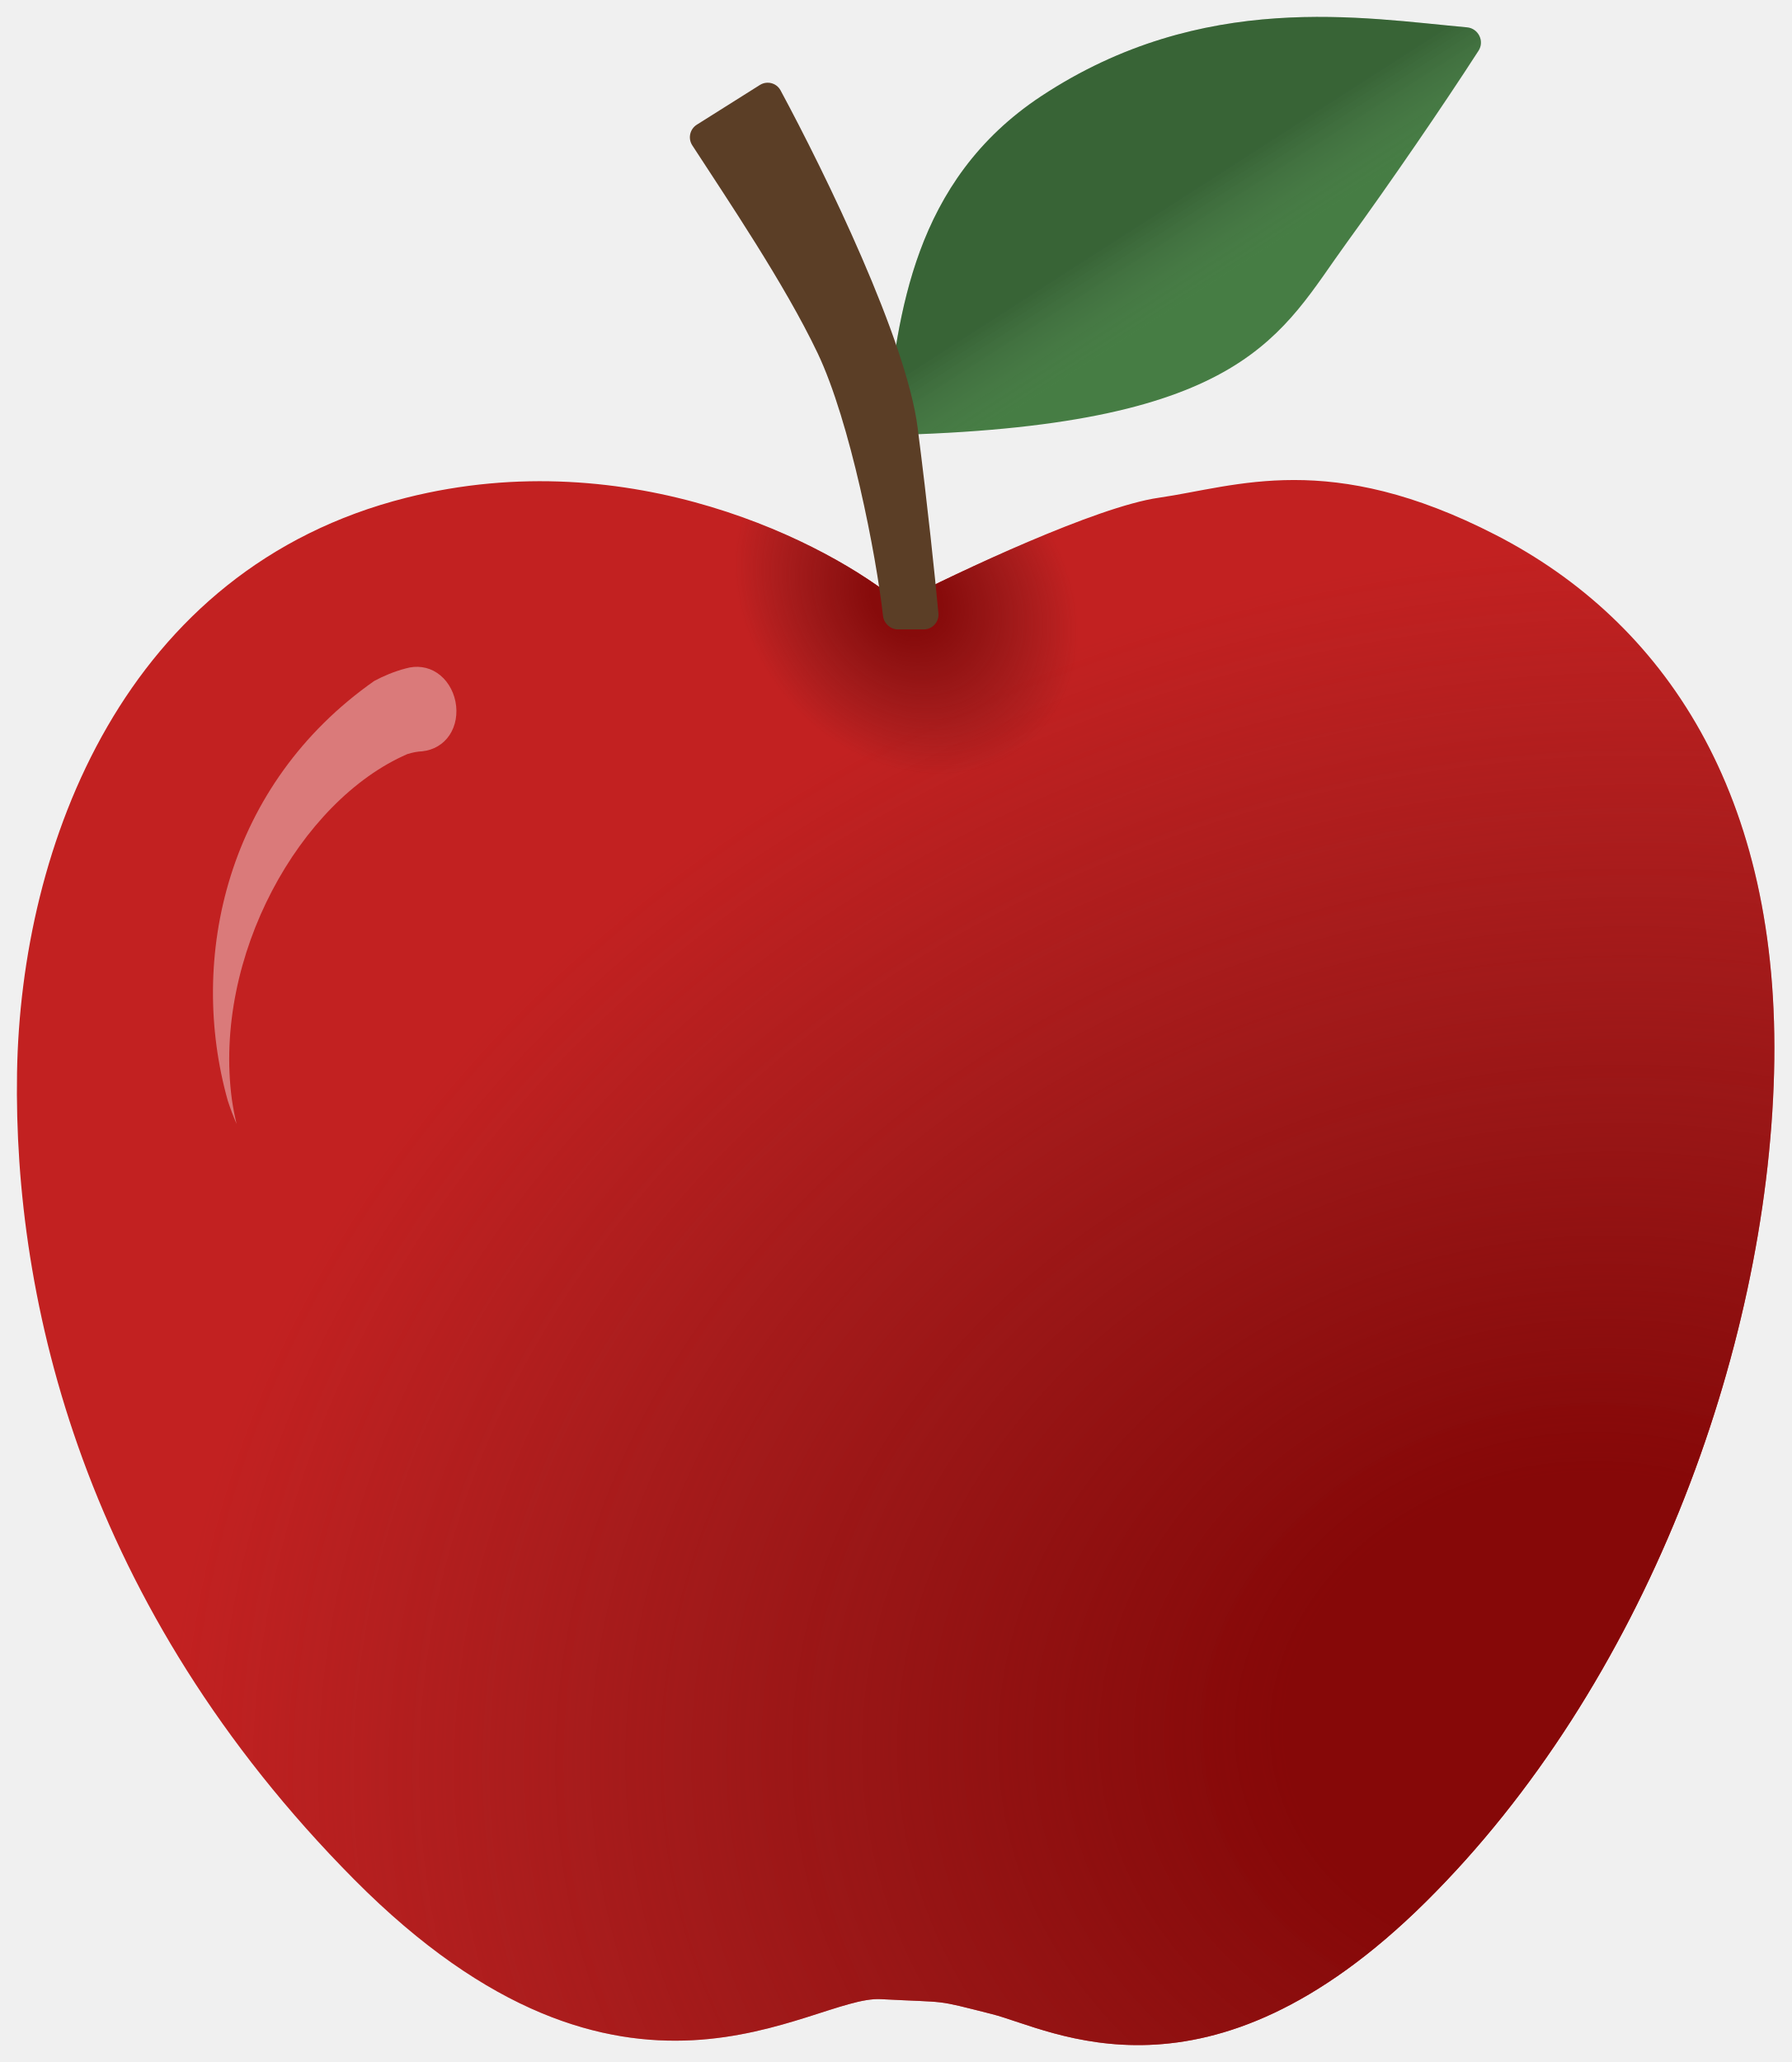
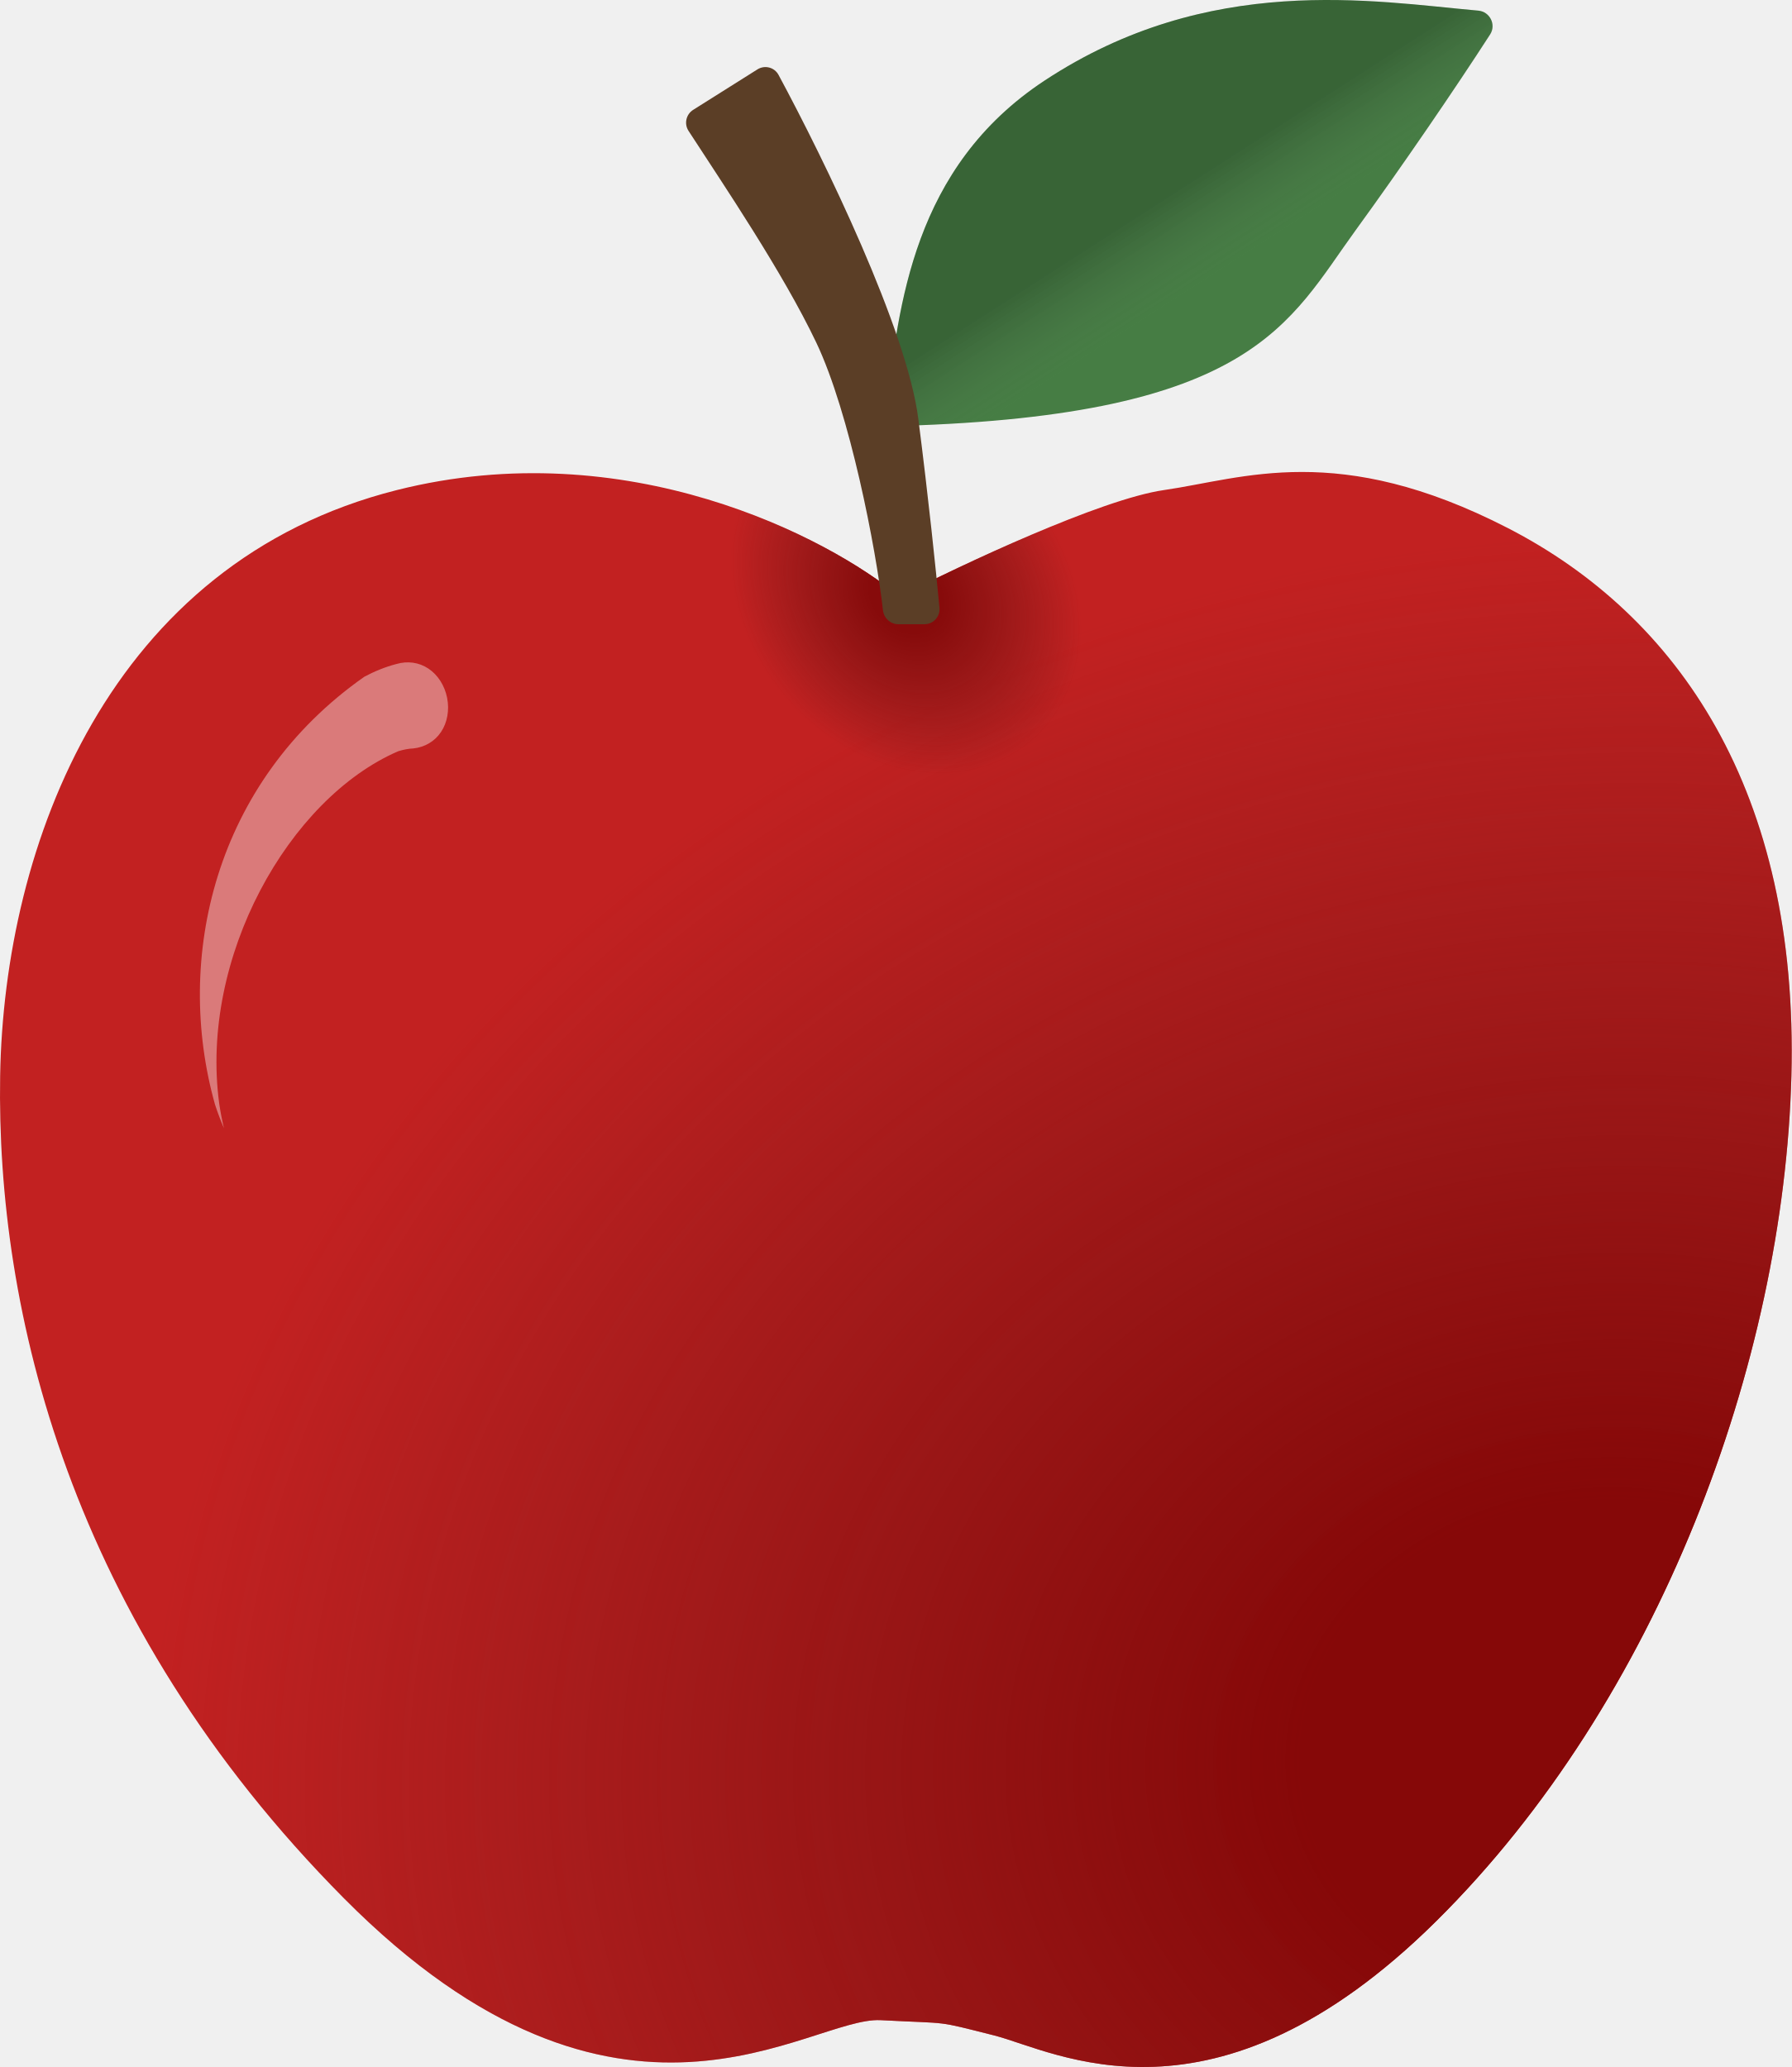
- <svg xmlns="http://www.w3.org/2000/svg" width="106" height="122" viewBox="0 0 106 122" fill="none">
-   <g>
-     <path d="M68.568 29.45C64.883 29.98 56.796 33.796 53.214 35.637C49.046 32.175 37.377 26.091 24.04 29.45C7.369 33.649 1.227 50.001 1.008 63.48C0.789 76.959 4.956 95.079 20.969 111.21C36.982 127.341 47.949 118.06 52.117 118.281C56.285 118.502 55.188 118.281 58.697 119.165C62.207 120.049 71.42 125.352 84.362 112.535C97.303 99.719 104.542 80.053 104.981 63.48C105.419 46.907 98.4 36.742 88.529 31.66C78.658 26.578 73.175 28.787 68.568 29.45Z" fill="#C22121" />
-     <path d="M68.568 29.45C64.883 29.98 56.796 33.796 53.214 35.637C49.046 32.175 37.377 26.091 24.04 29.45C7.369 33.649 1.227 50.001 1.008 63.48C0.789 76.959 4.956 95.079 20.969 111.21C36.982 127.341 47.949 118.06 52.117 118.281C56.285 118.502 55.188 118.281 58.697 119.165C62.207 120.049 71.42 125.352 84.362 112.535C97.303 99.719 104.542 80.053 104.981 63.48C105.419 46.907 98.4 36.742 88.529 31.66C78.658 26.578 73.175 28.787 68.568 29.45Z" fill="url(#paint0_radial_89_2452)" />
-     <path d="M68.568 29.45C64.883 29.98 56.796 33.796 53.214 35.637C49.046 32.175 37.377 26.091 24.04 29.45C7.369 33.649 1.227 50.001 1.008 63.48C0.789 76.959 4.956 95.079 20.969 111.21C36.982 127.341 47.949 118.06 52.117 118.281C56.285 118.502 55.188 118.281 58.697 119.165C62.207 120.049 71.42 125.352 84.362 112.535C97.303 99.719 104.542 80.053 104.981 63.48C105.419 46.907 98.4 36.742 88.529 31.66C78.658 26.578 73.175 28.787 68.568 29.45Z" fill="url(#paint1_radial_89_2452)" />
-     <path d="M61.629 5.68C53.996 10.712 53.162 18.734 52.451 24.734C52.387 25.27 52.822 25.738 53.358 25.723C73.802 25.114 75.795 19.723 79.703 14.346C82.311 10.758 85.455 6.162 87.494 2.998C87.859 2.431 87.479 1.678 86.811 1.618C80.705 1.075 71.179 -0.616 61.629 5.68Z" fill="#467D44" />
-     <path d="M61.629 5.68C53.996 10.712 53.162 18.734 52.451 24.734C52.387 25.27 52.822 25.738 53.358 25.723C73.802 25.114 75.795 19.723 79.703 14.346C82.311 10.758 85.455 6.162 87.494 2.998C87.859 2.431 87.479 1.678 86.811 1.618C80.705 1.075 71.179 -0.616 61.629 5.68Z" fill="url(#paint2_linear_89_2452)" fill-opacity="0.2" />
-     <path d="M44.964 5.029L41.237 7.376C40.822 7.637 40.698 8.187 40.966 8.599C43.03 11.781 46.435 16.805 48.38 20.887C50.32 24.96 51.851 32.849 52.251 36.425C52.302 36.886 52.684 37.239 53.144 37.239H54.661C55.176 37.239 55.58 36.797 55.531 36.281C55.327 34.105 54.899 29.967 54.302 25.307C53.639 20.126 48.871 10.325 46.19 5.348C45.951 4.904 45.39 4.761 44.964 5.029Z" fill="#5B3E26" />
-   </g>
-   <path d="M24.987 44.452C25.649 44.38 26.231 44.047 26.599 43.495C26.968 42.945 27.093 42.22 26.953 41.513C26.812 40.806 26.42 40.184 25.869 39.816C25.318 39.447 24.652 39.362 24.013 39.548C24.013 39.548 24.013 39.548 24.013 39.548C23.329 39.726 22.701 39.992 22.146 40.289C13.435 46.402 11.094 56.644 13.482 65.132C13.635 65.598 13.806 66.052 14 66.5C13.886 66.025 13.795 65.553 13.725 65.074C12.575 56.604 17.751 47.369 24.108 44.615C24.427 44.516 24.735 44.459 24.987 44.452Z" fill="white" fill-opacity="0.4" />
+ <svg xmlns="http://www.w3.org/2000/svg" width="104" height="120" viewBox="0 0 104 120" fill="none">
+   <path d="M67.568 28.45C63.883 28.98 55.796 32.796 52.214 34.637C48.046 31.175 36.377 25.091 23.04 28.45C6.369 32.649 0.227 49.001 0.008 62.48C-0.211 75.959 3.956 94.079 19.969 110.21C35.982 126.341 46.949 117.06 51.117 117.281C55.285 117.502 54.188 117.281 57.697 118.165C61.207 119.049 70.42 124.352 83.362 111.535C96.303 98.719 103.542 79.053 103.981 62.48C104.419 45.907 97.4 35.742 87.529 30.66C77.658 25.578 72.175 27.787 67.568 28.45Z" fill="#C22121" />
+   <path d="M67.568 28.45C63.883 28.98 55.796 32.796 52.214 34.637C48.046 31.175 36.377 25.091 23.04 28.45C6.369 32.649 0.227 49.001 0.008 62.48C-0.211 75.959 3.956 94.079 19.969 110.21C35.982 126.341 46.949 117.06 51.117 117.281C55.285 117.502 54.188 117.281 57.697 118.165C61.207 119.049 70.42 124.352 83.362 111.535C96.303 98.719 103.542 79.053 103.981 62.48C104.419 45.907 97.4 35.742 87.529 30.66C77.658 25.578 72.175 27.787 67.568 28.45Z" fill="url(#paint0_radial_89_2452)" />
+   <path d="M67.568 28.45C63.883 28.98 55.796 32.796 52.214 34.637C48.046 31.175 36.377 25.091 23.04 28.45C6.369 32.649 0.227 49.001 0.008 62.48C-0.211 75.959 3.956 94.079 19.969 110.21C35.982 126.341 46.949 117.06 51.117 117.281C55.285 117.502 54.188 117.281 57.697 118.165C61.207 119.049 70.42 124.352 83.362 111.535C96.303 98.719 103.542 79.053 103.981 62.48C104.419 45.907 97.4 35.742 87.529 30.66C77.658 25.578 72.175 27.787 67.568 28.45Z" fill="url(#paint1_radial_89_2452)" />
+   <path d="M60.629 4.68C52.996 9.712 52.162 17.734 51.451 23.734C51.387 24.27 51.822 24.738 52.358 24.723C72.802 24.114 74.795 18.723 78.703 13.346C81.311 9.758 84.455 5.162 86.494 1.998C86.859 1.431 86.479 0.678 85.811 0.618C79.705 0.075 70.179 -1.616 60.629 4.68Z" fill="#467D44" />
+   <path d="M60.629 4.68C52.996 9.712 52.162 17.734 51.451 23.734C51.387 24.27 51.822 24.738 52.358 24.723C72.802 24.114 74.795 18.723 78.703 13.346C81.311 9.758 84.455 5.162 86.494 1.998C86.859 1.431 86.479 0.678 85.811 0.618C79.705 0.075 70.179 -1.616 60.629 4.68Z" fill="url(#paint2_linear_89_2452)" fill-opacity="0.2" />
+   <path d="M43.964 4.029L40.237 6.376C39.822 6.637 39.698 7.187 39.966 7.599C42.03 10.781 45.435 15.805 47.38 19.887C49.32 23.96 50.851 31.849 51.251 35.425C51.302 35.886 51.684 36.239 52.144 36.239H53.661C54.176 36.239 54.58 35.797 54.531 35.281C54.327 33.105 53.899 28.967 53.302 24.307C52.639 19.126 47.871 9.325 45.19 4.348C44.951 3.904 44.39 3.761 43.964 4.029Z" fill="#5B3E26" />
+   <path d="M23.987 43.452C24.649 43.38 25.231 43.047 25.599 42.495C25.968 41.945 26.093 41.22 25.953 40.513C25.812 39.806 25.42 39.184 24.869 38.816C24.318 38.447 23.652 38.362 23.013 38.548C23.013 38.548 23.013 38.548 23.013 38.548C22.329 38.726 21.701 38.992 21.146 39.289C12.435 45.402 10.094 55.644 12.482 64.132C12.635 64.598 12.806 65.052 13 65.5C12.886 65.025 12.795 64.553 12.725 64.074C11.575 55.604 16.751 46.369 23.108 43.615C23.427 43.516 23.735 43.459 23.987 43.452Z" fill="white" fill-opacity="0.4" />
  <defs>
-     <radialGradient id="paint0_radial_89_2452" cx="0" cy="0" r="1" gradientTransform="matrix(-88.3903 -48.669 63.4787 -76.6948 93.7855 101.763)" gradientUnits="userSpaceOnUse">
+     <radialGradient id="paint0_radial_89_2452" cx="0" cy="0" r="1" gradientTransform="matrix(-88.3903 -48.669 63.4787 -76.6948 92.7855 100.763)" gradientUnits="userSpaceOnUse">
      <stop offset="0.16" stop-color="#860808" />
      <stop offset="0.773" stop-color="#731818" stop-opacity="0" />
    </radialGradient>
-     <radialGradient id="paint1_radial_89_2452" cx="0" cy="0" r="1" gradientTransform="matrix(1.09675 13.4793 -13.1268 -1.50089 53.6443 35.4716)" gradientUnits="userSpaceOnUse">
+     <radialGradient id="paint1_radial_89_2452" cx="0" cy="0" r="1" gradientTransform="matrix(1.09675 13.4793 -13.1268 -1.50089 52.6443 34.4716)" gradientUnits="userSpaceOnUse">
      <stop offset="0.16" stop-color="#870B0B" />
      <stop offset="0.773" stop-color="#731818" stop-opacity="0" />
    </radialGradient>
-     <linearGradient id="paint2_linear_89_2452" x1="69.876" y1="11.607" x2="72.81" y2="16.175" gradientUnits="userSpaceOnUse">
+     <linearGradient id="paint2_linear_89_2452" x1="68.876" y1="10.607" x2="71.81" y2="15.175" gradientUnits="userSpaceOnUse">
      <stop />
      <stop offset="1" stop-color="#666666" stop-opacity="0" />
    </linearGradient>
  </defs>
</svg>
